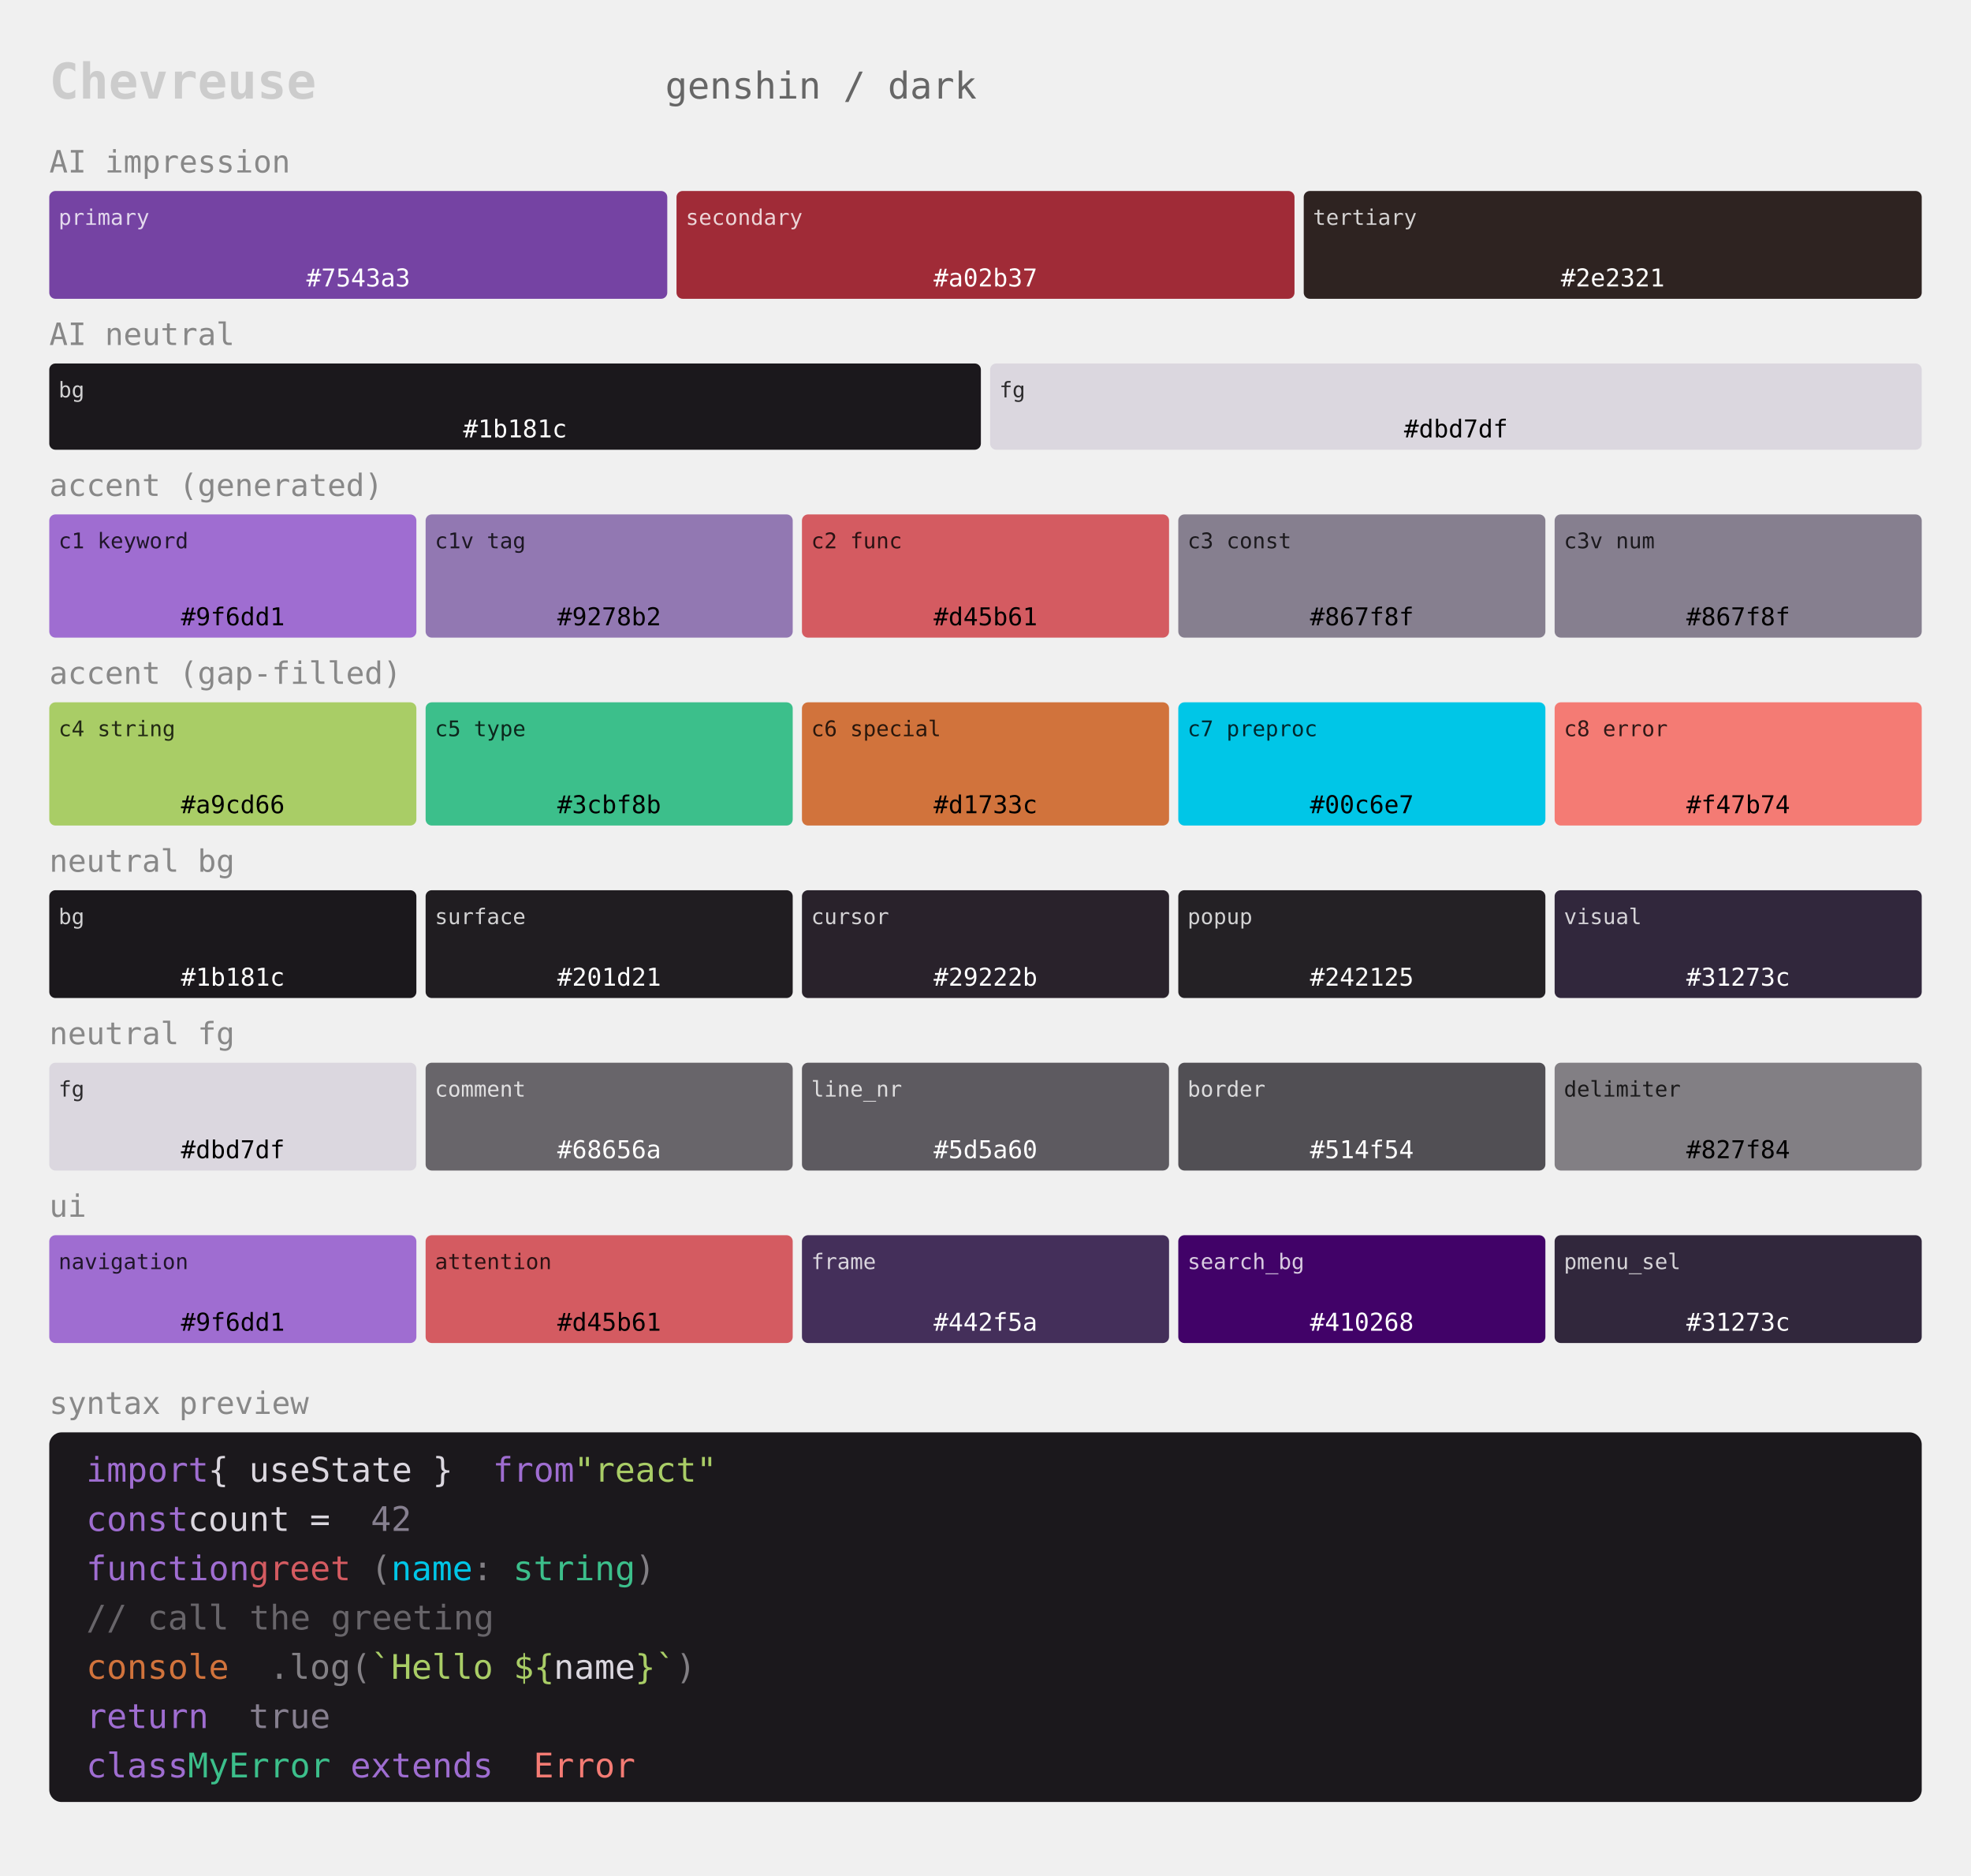
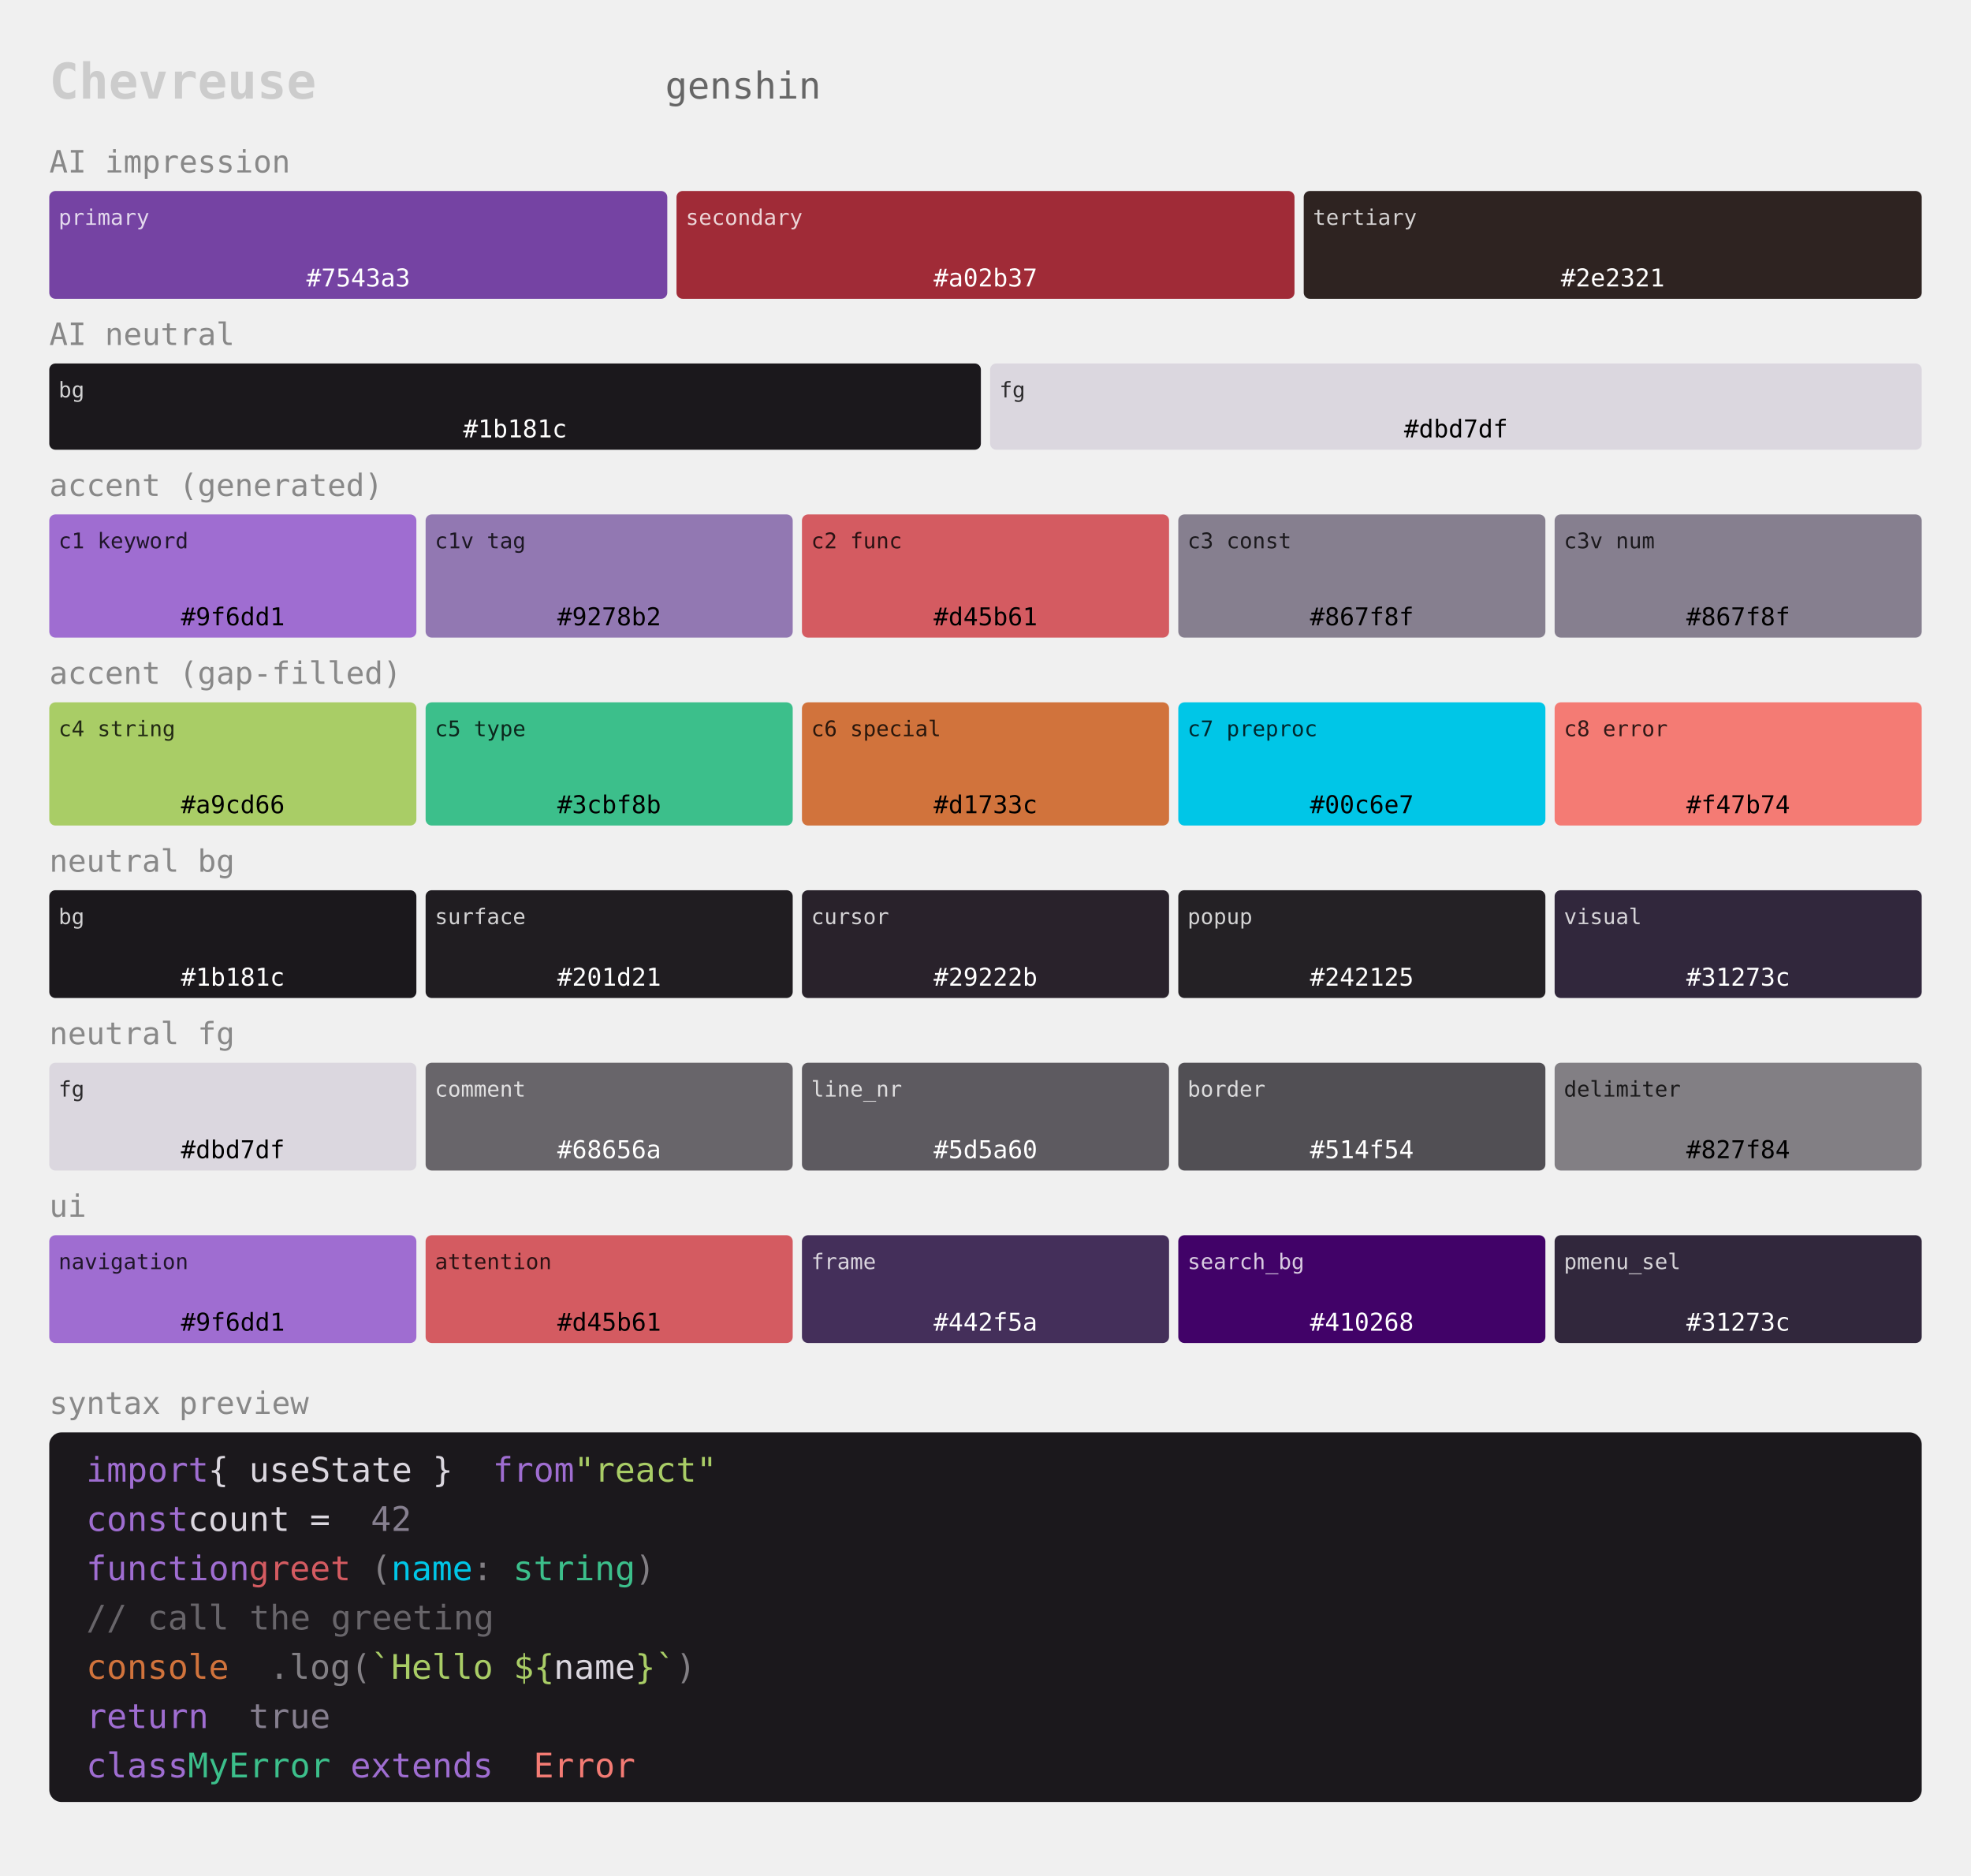
<svg xmlns="http://www.w3.org/2000/svg" width="640" height="609" style="background:#0a0a0a; font-family:ui-monospace,monospace;">
  <text x="16" y="32" fill="#ccc" font-size="16" font-weight="bold">Chevreuse</text>
-   <text x="216" y="32" fill="#666" font-size="12">genshin / dark</text>
+   <text x="216" y="32" fill="#666" font-size="12">genshin</text>
  <text x="16" y="56" fill="#888" font-size="10">AI impression</text>
  <rect x="16" y="62" width="200.667" height="35" fill="#7543a3" rx="2" />
  <text x="19" y="73" fill="#ffffff" font-size="7" opacity="0.8">primary</text>
  <text x="116.333" y="93" fill="#ffffff" font-size="8" text-anchor="middle">#7543a3</text>
  <rect x="219.667" y="62" width="200.667" height="35" fill="#a02b37" rx="2" />
  <text x="222.667" y="73" fill="#ffffff" font-size="7" opacity="0.8">secondary</text>
  <text x="320" y="93" fill="#ffffff" font-size="8" text-anchor="middle">#a02b37</text>
  <rect x="423.333" y="62" width="200.667" height="35" fill="#2e2321" rx="2" />
  <text x="426.333" y="73" fill="#ffffff" font-size="7" opacity="0.8">tertiary</text>
  <text x="523.667" y="93" fill="#ffffff" font-size="8" text-anchor="middle">#2e2321</text>
  <text x="16" y="112" fill="#888" font-size="10">AI neutral</text>
  <rect x="16" y="118" width="302.5" height="28" fill="#1b181c" rx="2" />
  <text x="19" y="129" fill="#ffffff" font-size="7" opacity="0.8">bg</text>
  <text x="167.25" y="142" fill="#ffffff" font-size="8" text-anchor="middle">#1b181c</text>
  <rect x="321.5" y="118" width="302.5" height="28" fill="#dbd7df" rx="2" />
  <text x="324.5" y="129" fill="#000000" font-size="7" opacity="0.8">fg</text>
  <text x="472.75" y="142" fill="#000000" font-size="8" text-anchor="middle">#dbd7df</text>
  <text x="16" y="161" fill="#888" font-size="10">accent (generated)</text>
  <rect x="16" y="167" width="119.2" height="40" fill="#9f6dd1" rx="2" />
  <text x="19" y="178" fill="#000000" font-size="7" opacity="0.8">c1 keyword</text>
  <text x="75.6" y="203" fill="#000000" font-size="8" text-anchor="middle">#9f6dd1</text>
  <rect x="138.2" y="167" width="119.2" height="40" fill="#9278b2" rx="2" />
  <text x="141.2" y="178" fill="#000000" font-size="7" opacity="0.8">c1v tag</text>
  <text x="197.8" y="203" fill="#000000" font-size="8" text-anchor="middle">#9278b2</text>
  <rect x="260.4" y="167" width="119.2" height="40" fill="#d45b61" rx="2" />
  <text x="263.4" y="178" fill="#000000" font-size="7" opacity="0.8">c2 func</text>
  <text x="320" y="203" fill="#000000" font-size="8" text-anchor="middle">#d45b61</text>
  <rect x="382.6" y="167" width="119.2" height="40" fill="#867f8f" rx="2" />
  <text x="385.6" y="178" fill="#000000" font-size="7" opacity="0.8">c3 const</text>
  <text x="442.2" y="203" fill="#000000" font-size="8" text-anchor="middle">#867f8f</text>
  <rect x="504.8" y="167" width="119.2" height="40" fill="#867f8f" rx="2" />
  <text x="507.8" y="178" fill="#000000" font-size="7" opacity="0.8">c3v num</text>
  <text x="564.4" y="203" fill="#000000" font-size="8" text-anchor="middle">#867f8f</text>
  <text x="16" y="222" fill="#888" font-size="10">accent (gap-filled)</text>
  <rect x="16" y="228" width="119.2" height="40" fill="#a9cd66" rx="2" />
  <text x="19" y="239" fill="#000000" font-size="7" opacity="0.8">c4 string</text>
  <text x="75.6" y="264" fill="#000000" font-size="8" text-anchor="middle">#a9cd66</text>
  <rect x="138.2" y="228" width="119.2" height="40" fill="#3cbf8b" rx="2" />
  <text x="141.2" y="239" fill="#000000" font-size="7" opacity="0.8">c5 type</text>
  <text x="197.8" y="264" fill="#000000" font-size="8" text-anchor="middle">#3cbf8b</text>
  <rect x="260.4" y="228" width="119.2" height="40" fill="#d1733c" rx="2" />
  <text x="263.4" y="239" fill="#000000" font-size="7" opacity="0.8">c6 special</text>
  <text x="320" y="264" fill="#000000" font-size="8" text-anchor="middle">#d1733c</text>
  <rect x="382.6" y="228" width="119.2" height="40" fill="#00c6e7" rx="2" />
  <text x="385.6" y="239" fill="#000000" font-size="7" opacity="0.8">c7 preproc</text>
  <text x="442.2" y="264" fill="#000000" font-size="8" text-anchor="middle">#00c6e7</text>
  <rect x="504.8" y="228" width="119.2" height="40" fill="#f47b74" rx="2" />
  <text x="507.8" y="239" fill="#000000" font-size="7" opacity="0.8">c8 error</text>
  <text x="564.4" y="264" fill="#000000" font-size="8" text-anchor="middle">#f47b74</text>
  <text x="16" y="283" fill="#888" font-size="10">neutral bg</text>
  <rect x="16" y="289" width="119.2" height="35" fill="#1b181c" rx="2" />
  <text x="19" y="300" fill="#ffffff" font-size="7" opacity="0.8">bg</text>
  <text x="75.6" y="320" fill="#ffffff" font-size="8" text-anchor="middle">#1b181c</text>
  <rect x="138.2" y="289" width="119.2" height="35" fill="#201d21" rx="2" />
  <text x="141.2" y="300" fill="#ffffff" font-size="7" opacity="0.8">surface</text>
  <text x="197.8" y="320" fill="#ffffff" font-size="8" text-anchor="middle">#201d21</text>
  <rect x="260.4" y="289" width="119.2" height="35" fill="#29222b" rx="2" />
  <text x="263.4" y="300" fill="#ffffff" font-size="7" opacity="0.8">cursor</text>
  <text x="320" y="320" fill="#ffffff" font-size="8" text-anchor="middle">#29222b</text>
  <rect x="382.6" y="289" width="119.2" height="35" fill="#242125" rx="2" />
  <text x="385.6" y="300" fill="#ffffff" font-size="7" opacity="0.8">popup</text>
  <text x="442.2" y="320" fill="#ffffff" font-size="8" text-anchor="middle">#242125</text>
  <rect x="504.8" y="289" width="119.2" height="35" fill="#31273c" rx="2" />
  <text x="507.8" y="300" fill="#ffffff" font-size="7" opacity="0.8">visual</text>
  <text x="564.4" y="320" fill="#ffffff" font-size="8" text-anchor="middle">#31273c</text>
  <text x="16" y="339" fill="#888" font-size="10">neutral fg</text>
  <rect x="16" y="345" width="119.2" height="35" fill="#dbd7df" rx="2" />
  <text x="19" y="356" fill="#000000" font-size="7" opacity="0.8">fg</text>
  <text x="75.6" y="376" fill="#000000" font-size="8" text-anchor="middle">#dbd7df</text>
  <rect x="138.2" y="345" width="119.2" height="35" fill="#68656a" rx="2" />
  <text x="141.2" y="356" fill="#ffffff" font-size="7" opacity="0.8">comment</text>
  <text x="197.8" y="376" fill="#ffffff" font-size="8" text-anchor="middle">#68656a</text>
  <rect x="260.4" y="345" width="119.2" height="35" fill="#5d5a60" rx="2" />
  <text x="263.4" y="356" fill="#ffffff" font-size="7" opacity="0.8">line_nr</text>
  <text x="320" y="376" fill="#ffffff" font-size="8" text-anchor="middle">#5d5a60</text>
  <rect x="382.6" y="345" width="119.2" height="35" fill="#514f54" rx="2" />
  <text x="385.6" y="356" fill="#ffffff" font-size="7" opacity="0.8">border</text>
  <text x="442.2" y="376" fill="#ffffff" font-size="8" text-anchor="middle">#514f54</text>
  <rect x="504.8" y="345" width="119.2" height="35" fill="#827f84" rx="2" />
  <text x="507.8" y="356" fill="#000000" font-size="7" opacity="0.8">delimiter</text>
  <text x="564.4" y="376" fill="#000000" font-size="8" text-anchor="middle">#827f84</text>
  <text x="16" y="395" fill="#888" font-size="10">ui</text>
  <rect x="16" y="401" width="119.2" height="35" fill="#9f6dd1" rx="2" />
  <text x="19" y="412" fill="#000000" font-size="7" opacity="0.8">navigation</text>
  <text x="75.6" y="432" fill="#000000" font-size="8" text-anchor="middle">#9f6dd1</text>
  <rect x="138.2" y="401" width="119.2" height="35" fill="#d45b61" rx="2" />
  <text x="141.2" y="412" fill="#000000" font-size="7" opacity="0.8">attention</text>
  <text x="197.8" y="432" fill="#000000" font-size="8" text-anchor="middle">#d45b61</text>
  <rect x="260.4" y="401" width="119.2" height="35" fill="#442f5a" rx="2" />
  <text x="263.4" y="412" fill="#ffffff" font-size="7" opacity="0.8">frame</text>
  <text x="320" y="432" fill="#ffffff" font-size="8" text-anchor="middle">#442f5a</text>
  <rect x="382.6" y="401" width="119.2" height="35" fill="#410268" rx="2" />
  <text x="385.6" y="412" fill="#ffffff" font-size="7" opacity="0.8">search_bg</text>
  <text x="442.2" y="432" fill="#ffffff" font-size="8" text-anchor="middle">#410268</text>
  <rect x="504.8" y="401" width="119.2" height="35" fill="#31273c" rx="2" />
  <text x="507.8" y="412" fill="#ffffff" font-size="7" opacity="0.8">pmenu_sel</text>
  <text x="564.4" y="432" fill="#ffffff" font-size="8" text-anchor="middle">#31273c</text>
  <text x="16" y="459" fill="#888" font-size="10">syntax preview</text>
  <rect x="16" y="465" width="608" height="120" fill="#1b181c" rx="4" />
  <text x="28" y="481" fill="#9f6dd1" font-size="11" font-family="monospace">import</text>
  <text x="67.6" y="481" fill="#dbd7df" font-size="11" font-family="monospace"> { useState } </text>
  <text x="160" y="481" fill="#9f6dd1" font-size="11" font-family="monospace">from</text>
  <text x="186.4" y="481" fill="#a9cd66" font-size="11" font-family="monospace"> "react"</text>
  <text x="28" y="497" fill="#9f6dd1" font-size="11" font-family="monospace">const</text>
  <text x="61" y="497" fill="#dbd7df" font-size="11" font-family="monospace"> count</text>
  <text x="100.6" y="497" fill="#dbd7df" font-size="11" font-family="monospace"> = </text>
  <text x="120.4" y="497" fill="#867f8f" font-size="11" font-family="monospace">42</text>
  <text x="28" y="513" fill="#9f6dd1" font-size="11" font-family="monospace">function</text>
  <text x="80.8" y="513" fill="#d45b61" font-size="11" font-family="monospace"> greet</text>
  <text x="120.4" y="513" fill="#827f84" font-size="11" font-family="monospace">(</text>
  <text x="127" y="513" fill="#00c6e7" font-size="11" font-family="monospace">name</text>
  <text x="153.4" y="513" fill="#827f84" font-size="11" font-family="monospace">: </text>
  <text x="166.6" y="513" fill="#3cbf8b" font-size="11" font-family="monospace">string</text>
  <text x="206.2" y="513" fill="#827f84" font-size="11" font-family="monospace">)</text>
  <text x="28" y="529" fill="#68656a" font-size="11" font-family="monospace">  // call the greeting</text>
  <text x="28" y="545" fill="#d1733c" font-size="11" font-family="monospace">  console</text>
  <text x="87.4" y="545" fill="#827f84" font-size="11" font-family="monospace">.log(</text>
  <text x="120.4" y="545" fill="#a9cd66" font-size="11" font-family="monospace">`Hello ${</text>
  <text x="179.8" y="545" fill="#dbd7df" font-size="11" font-family="monospace">name</text>
  <text x="206.2" y="545" fill="#a9cd66" font-size="11" font-family="monospace">}`</text>
  <text x="219.4" y="545" fill="#827f84" font-size="11" font-family="monospace">)</text>
  <text x="28" y="561" fill="#9f6dd1" font-size="11" font-family="monospace">  return</text>
  <text x="80.8" y="561" fill="#867f8f" font-size="11" font-family="monospace"> true</text>
  <text x="28" y="577" fill="#9f6dd1" font-size="11" font-family="monospace">class</text>
  <text x="61" y="577" fill="#3cbf8b" font-size="11" font-family="monospace"> MyError</text>
  <text x="113.8" y="577" fill="#9f6dd1" font-size="11" font-family="monospace"> extends </text>
  <text x="173.2" y="577" fill="#f47b74" font-size="11" font-family="monospace">Error</text>
</svg>
